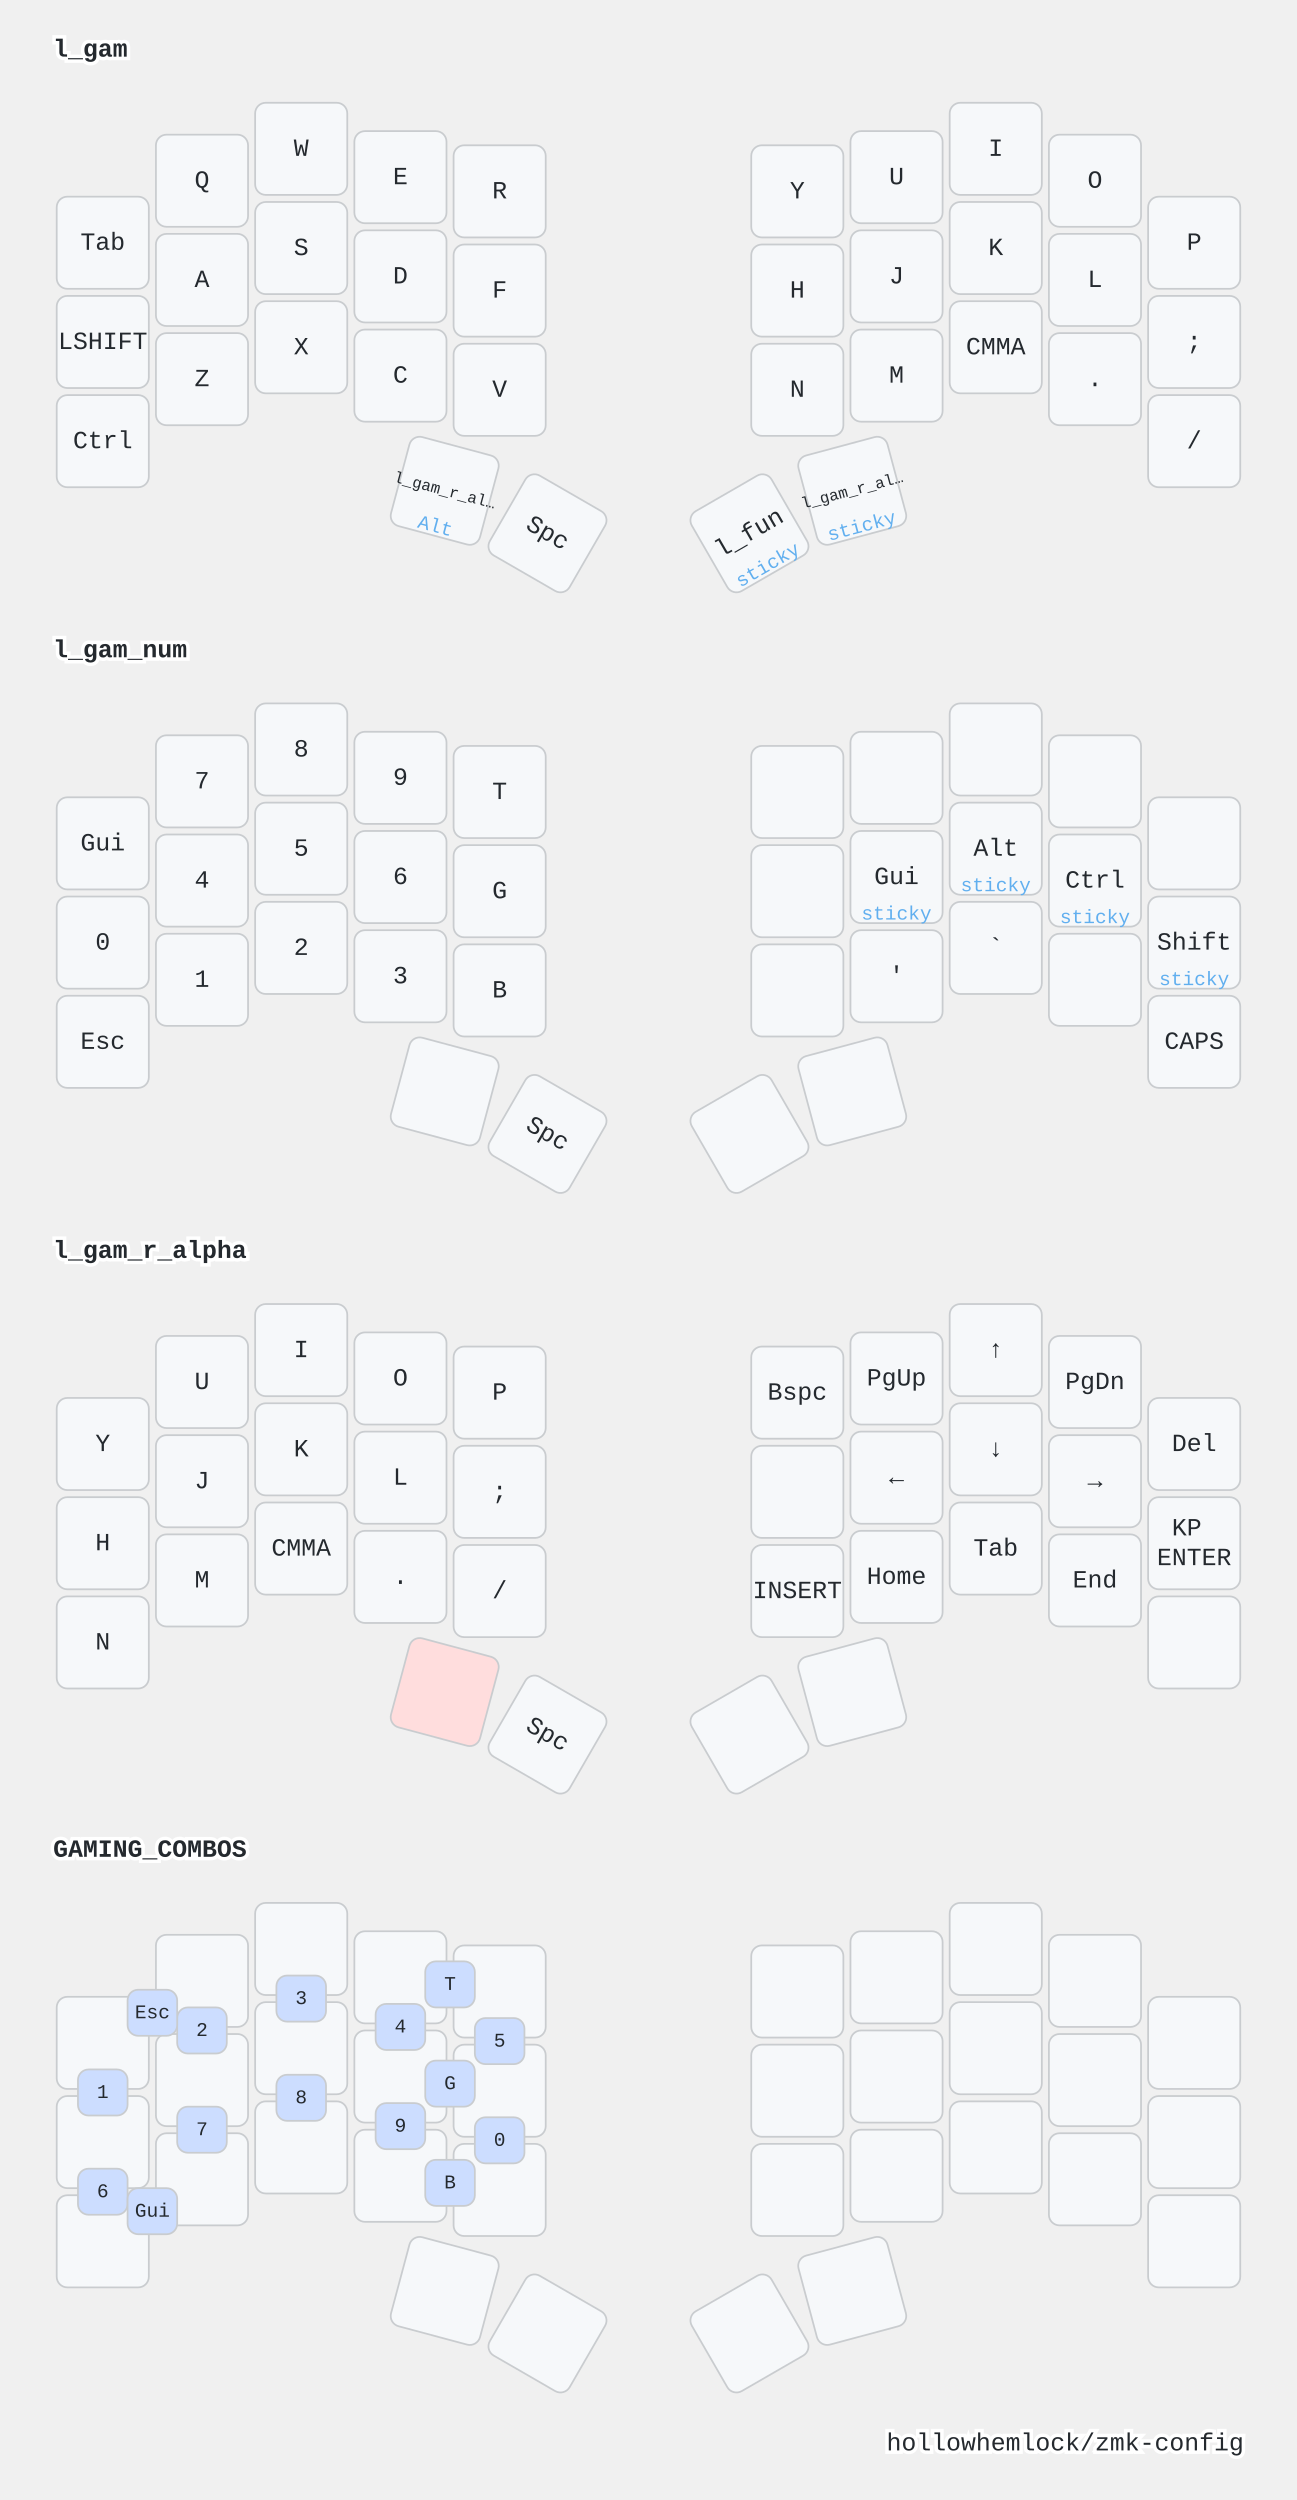
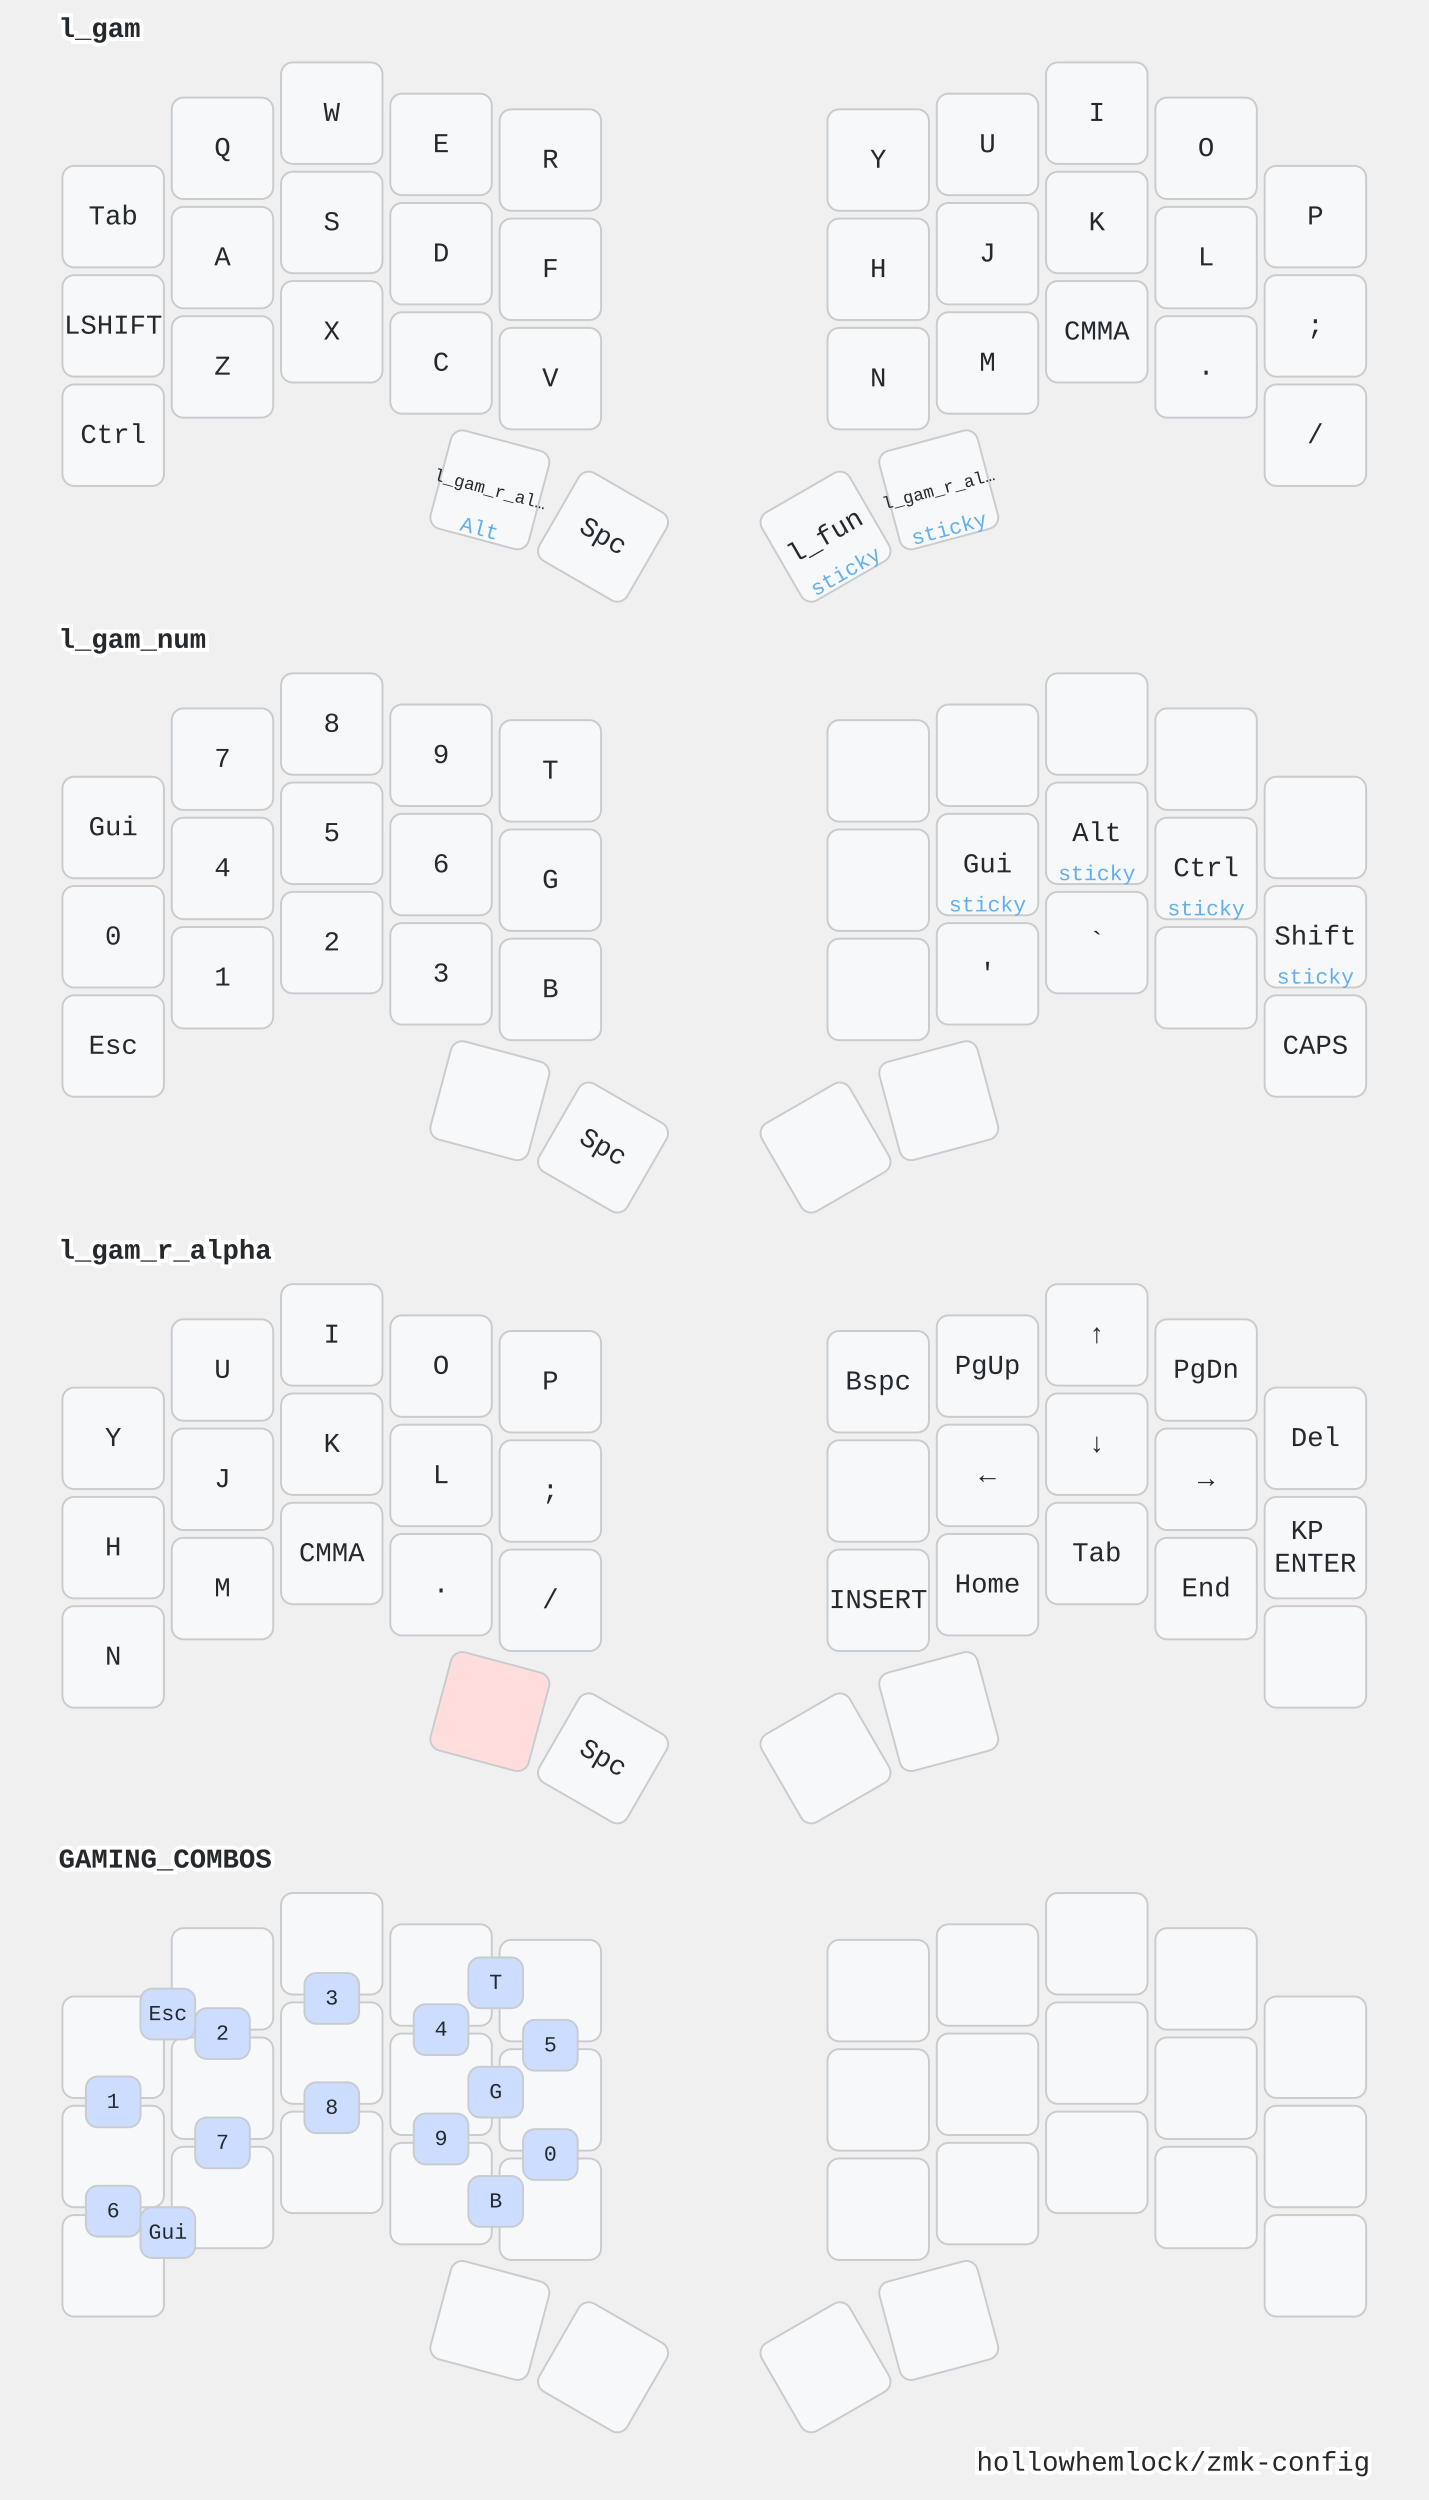
- <svg xmlns="http://www.w3.org/2000/svg" width="732" height="1411" viewBox="0 0 732 1411" class="keymap">
+ <svg xmlns="http://www.w3.org/2000/svg" width="732" height="1281" viewBox="0 0 732 1281" class="keymap">
  <defs>/* start glyphs */
<svg id="mdi:play-pause">
      <svg id="mdi-play-pause" viewBox="0 0 24 24">
        <path d="M3,5V19L11,12M13,19H16V5H13M18,5V19H21V5" />
      </svg>
    </svg>
    <svg id="mdi:skip-backward">
      <svg id="mdi-skip-backward" viewBox="0 0 24 24">
        <path d="M20,5V19L13,12M6,5V19H4V5M13,5V19L6,12" />
      </svg>
    </svg>
    <svg id="mdi:skip-forward">
      <svg id="mdi-skip-forward" viewBox="0 0 24 24">
        <path d="M4,5V19L11,12M18,5V19H20V5M11,5V19L18,12" />
      </svg>
    </svg>
    <svg id="mdi:volume-high">
      <svg id="mdi-volume-high" viewBox="0 0 24 24">
        <path d="M14,3.23V5.29C16.89,6.15 19,8.83 19,12C19,15.17 16.89,17.84 14,18.7V20.77C18,19.86 21,16.28 21,12C21,7.72 18,4.14 14,3.23M16.5,12C16.5,10.23 15.5,8.71 14,7.97V16C15.5,15.29 16.5,13.76 16.5,12M3,9V15H7L12,20V4L7,9H3Z" />
      </svg>
    </svg>
    <svg id="mdi:volume-medium">
      <svg id="mdi-volume-medium" viewBox="0 0 24 24">
        <path d="M5,9V15H9L14,20V4L9,9M18.5,12C18.5,10.23 17.5,8.71 16,7.97V16C17.5,15.29 18.5,13.76 18.5,12Z" />
      </svg>
    </svg>
    <svg id="mdi:volume-off">
      <svg id="mdi-volume-off" viewBox="0 0 24 24">
        <path d="M12,4L9.91,6.09L12,8.18M4.27,3L3,4.27L7.73,9H3V15H7L12,20V13.27L16.25,17.53C15.58,18.04 14.83,18.46 14,18.7V20.77C15.38,20.45 16.63,19.82 17.68,18.96L19.73,21L21,19.73L12,10.73M19,12C19,12.94 18.8,13.82 18.46,14.64L19.97,16.15C20.62,14.91 21,13.5 21,12C21,7.72 18,4.14 14,3.23V5.29C16.89,6.15 19,8.83 19,12M16.5,12C16.5,10.23 15.5,8.71 14,7.97V10.18L16.45,12.63C16.5,12.43 16.5,12.21 16.5,12Z" />
      </svg>
    </svg>
  </defs>/* end glyphs */
<style>/* inherit to force styles through use tags */
svg path {
    fill: inherit;
}

/* font and background color specifications */
svg.keymap {
    font-family: SFMono-Regular,Consolas,Liberation Mono,Menlo,monospace;
    font-size: 14px;
    font-kerning: normal;
    text-rendering: optimizeLegibility;
    fill: #24292e;
}

/* default key styling */
rect.key {
    fill: #f6f8fa;
}

rect.key, rect.combo {
    stroke: #c9cccf;
    stroke-width: 1;
}

/* default key side styling, only used is draw_key_sides is set */
rect.side {
    filter: brightness(90%);
}

/* color accent for combo boxes */
rect.combo, rect.combo-separate {
    fill: #cdf;
}

/* color accent for held keys */
rect.held, rect.combo.held {
    fill: #fdd;
}

/* color accent for ghost (optional) keys */
rect.ghost, rect.combo.ghost {
    stroke-dasharray: 4, 4;
    stroke-width: 2;
}

text {
    text-anchor: middle;
    dominant-baseline: middle;
}

/* styling for layer labels */
text.label {
    font-weight: bold;
    text-anchor: start;
    stroke: white;
    stroke-width: 4;
    paint-order: stroke;
}

/* styling for optional footer */
text.footer {
    text-anchor: end;
    dominant-baseline: auto;
    stroke: white;
    stroke-width: 4;
    paint-order: stroke;
}

/* styling for combo tap, and key non-tap label text */
text.combo, text.hold, text.shifted, text.left, text.right {
    font-size: 11px;
}

text.hold {
    text-anchor: middle;
    dominant-baseline: auto;
}

text.shifted {
    text-anchor: middle;
    dominant-baseline: hanging;
}

text.left {
    text-anchor: start;
}

text.right {
    text-anchor: end;
}

text.layer-activator {
    text-decoration: underline;
}

/* styling for hold/shifted label text in combo box */
text.combo.hold, text.combo.shifted, text.combo.left, text.combo.right {
    font-size: 8px;
}

/* lighter symbol for transparent keys */
text.trans {
    fill: #7b7e81;
}

/* styling for combo dendrons */
path.combo {
    stroke-width: 1;
    stroke: gray;
    fill: none;
}

/* Start Tabler Icons Cleanup */
/* cannot use height/width with glyphs */
.icon-tabler &gt; path {
    fill: inherit;
    stroke: inherit;
    stroke-width: 2;
}
/* hide tabler's default box */
.icon-tabler &gt; path[stroke="none"][fill="none"] {
    visibility: hidden;
}
/* End Tabler Icons Cleanup */

@media (prefers-color-scheme: dark) {
svg.keymap { fill: #d1d6db; }
rect.key { fill: #3f4750; }
rect.key, rect.combo { stroke: #60666c; }
rect.combo, rect.combo-separate { fill: #1f3d7a; }
rect.held, rect.combo.held { fill: #854747; }
text.label, text.footer { stroke: black; }
text.trans { fill: #7e8184; }
path.combo { stroke: #7f7f7f; }

}
/* Merged layer position colors */
text.shifted { fill: #e5c07b; }  /* top-left: function - yellow */
text.hold { fill: #61afef; }     /* top-right: utility - blue */
text.left { fill: #98c379; }     /* bottom-left: numbers - green */
text.right { fill: #c678dd; }    /* bottom-right: nav - purple */
</style>
  <g transform="translate(30, 0)" class="layer-l_gam">
-     <text x="0" y="28" class="label" id="l_gam">l_gam</text>
-     <g transform="translate(0, 56)">
+     <text x="0" y="15" class="label" id="l_gam">l_gam</text>
+     <g transform="translate(0, 30)">
      <g transform="translate(28, 81)" class="key keypos-0">
        <rect rx="6" ry="6" x="-26" y="-26" width="52" height="52" class="key" />
        <text x="0" y="0" class="key tap">Tab</text>
      </g>
      <g transform="translate(84, 46)" class="key keypos-1">
        <rect rx="6" ry="6" x="-26" y="-26" width="52" height="52" class="key" />
        <text x="0" y="0" class="key tap">Q</text>
      </g>
      <g transform="translate(140, 28)" class="key keypos-2">
        <rect rx="6" ry="6" x="-26" y="-26" width="52" height="52" class="key" />
        <text x="0" y="0" class="key tap">W</text>
      </g>
      <g transform="translate(196, 44)" class="key keypos-3">
        <rect rx="6" ry="6" x="-26" y="-26" width="52" height="52" class="key" />
        <text x="0" y="0" class="key tap">E</text>
      </g>
      <g transform="translate(252, 52)" class="key keypos-4">
        <rect rx="6" ry="6" x="-26" y="-26" width="52" height="52" class="key" />
        <text x="0" y="0" class="key tap">R</text>
      </g>
      <g transform="translate(420, 52)" class="key keypos-5">
        <rect rx="6" ry="6" x="-26" y="-26" width="52" height="52" class="key" />
        <text x="0" y="0" class="key tap">Y</text>
      </g>
      <g transform="translate(476, 44)" class="key keypos-6">
        <rect rx="6" ry="6" x="-26" y="-26" width="52" height="52" class="key" />
        <text x="0" y="0" class="key tap">U</text>
      </g>
      <g transform="translate(532, 28)" class="key keypos-7">
        <rect rx="6" ry="6" x="-26" y="-26" width="52" height="52" class="key" />
        <text x="0" y="0" class="key tap">I</text>
      </g>
      <g transform="translate(588, 46)" class="key keypos-8">
        <rect rx="6" ry="6" x="-26" y="-26" width="52" height="52" class="key" />
        <text x="0" y="0" class="key tap">O</text>
      </g>
      <g transform="translate(644, 81)" class="key keypos-9">
        <rect rx="6" ry="6" x="-26" y="-26" width="52" height="52" class="key" />
        <text x="0" y="0" class="key tap">P</text>
      </g>
      <g transform="translate(28, 137)" class="key keypos-10">
        <rect rx="6" ry="6" x="-26" y="-26" width="52" height="52" class="key" />
        <text x="0" y="0" class="key tap">LSHIFT</text>
      </g>
      <g transform="translate(84, 102)" class="key keypos-11">
        <rect rx="6" ry="6" x="-26" y="-26" width="52" height="52" class="key" />
        <text x="0" y="0" class="key tap">A</text>
      </g>
      <g transform="translate(140, 84)" class="key keypos-12">
        <rect rx="6" ry="6" x="-26" y="-26" width="52" height="52" class="key" />
        <text x="0" y="0" class="key tap">S</text>
      </g>
      <g transform="translate(196, 100)" class="key keypos-13">
        <rect rx="6" ry="6" x="-26" y="-26" width="52" height="52" class="key" />
        <text x="0" y="0" class="key tap">D</text>
      </g>
      <g transform="translate(252, 108)" class="key keypos-14">
        <rect rx="6" ry="6" x="-26" y="-26" width="52" height="52" class="key" />
        <text x="0" y="0" class="key tap">F</text>
      </g>
      <g transform="translate(420, 108)" class="key keypos-15">
        <rect rx="6" ry="6" x="-26" y="-26" width="52" height="52" class="key" />
        <text x="0" y="0" class="key tap">H</text>
      </g>
      <g transform="translate(476, 100)" class="key keypos-16">
        <rect rx="6" ry="6" x="-26" y="-26" width="52" height="52" class="key" />
        <text x="0" y="0" class="key tap">J</text>
      </g>
      <g transform="translate(532, 84)" class="key keypos-17">
        <rect rx="6" ry="6" x="-26" y="-26" width="52" height="52" class="key" />
        <text x="0" y="0" class="key tap">K</text>
      </g>
      <g transform="translate(588, 102)" class="key keypos-18">
        <rect rx="6" ry="6" x="-26" y="-26" width="52" height="52" class="key" />
        <text x="0" y="0" class="key tap">L</text>
      </g>
      <g transform="translate(644, 137)" class="key keypos-19">
        <rect rx="6" ry="6" x="-26" y="-26" width="52" height="52" class="key" />
        <text x="0" y="0" class="key tap">;</text>
      </g>
      <g transform="translate(28, 193)" class="key keypos-20">
        <rect rx="6" ry="6" x="-26" y="-26" width="52" height="52" class="key" />
        <text x="0" y="0" class="key tap">Ctrl</text>
      </g>
      <g transform="translate(84, 158)" class="key keypos-21">
        <rect rx="6" ry="6" x="-26" y="-26" width="52" height="52" class="key" />
        <text x="0" y="0" class="key tap">Z</text>
      </g>
      <g transform="translate(140, 140)" class="key keypos-22">
        <rect rx="6" ry="6" x="-26" y="-26" width="52" height="52" class="key" />
        <text x="0" y="0" class="key tap">X</text>
      </g>
      <g transform="translate(196, 156)" class="key keypos-23">
        <rect rx="6" ry="6" x="-26" y="-26" width="52" height="52" class="key" />
        <text x="0" y="0" class="key tap">C</text>
      </g>
      <g transform="translate(252, 164)" class="key keypos-24">
        <rect rx="6" ry="6" x="-26" y="-26" width="52" height="52" class="key" />
        <text x="0" y="0" class="key tap">V</text>
      </g>
      <g transform="translate(420, 164)" class="key keypos-25">
        <rect rx="6" ry="6" x="-26" y="-26" width="52" height="52" class="key" />
        <text x="0" y="0" class="key tap">N</text>
      </g>
      <g transform="translate(476, 156)" class="key keypos-26">
        <rect rx="6" ry="6" x="-26" y="-26" width="52" height="52" class="key" />
        <text x="0" y="0" class="key tap">M</text>
      </g>
      <g transform="translate(532, 140)" class="key keypos-27">
        <rect rx="6" ry="6" x="-26" y="-26" width="52" height="52" class="key" />
        <text x="0" y="0" class="key tap">CMMA</text>
      </g>
      <g transform="translate(588, 158)" class="key keypos-28">
        <rect rx="6" ry="6" x="-26" y="-26" width="52" height="52" class="key" />
        <text x="0" y="0" class="key tap">.</text>
      </g>
      <g transform="translate(644, 193)" class="key keypos-29">
        <rect rx="6" ry="6" x="-26" y="-26" width="52" height="52" class="key" />
        <text x="0" y="0" class="key tap">/</text>
      </g>
      <g transform="translate(221, 221) rotate(15.0)" class="key keypos-30">
        <rect rx="6" ry="6" x="-26" y="-26" width="52" height="52" class="key" />
        <a href="#l_gam_r_alpha">
          <text x="0" y="0" class="key tap layer-activator">
            <tspan style="font-size: 64%">l_gam_r_al…</tspan>
          </text>
        </a>
        <text x="0" y="24" class="key hold">Alt</text>
      </g>
      <g transform="translate(279, 245) rotate(30.0)" class="key keypos-31">
        <rect rx="6" ry="6" x="-26" y="-26" width="52" height="52" class="key" />
        <text x="0" y="0" class="key tap">Spc</text>
      </g>
      <g transform="translate(393, 245) rotate(-30.0)" class="key keypos-32">
        <rect rx="6" ry="6" x="-26" y="-26" width="52" height="52" class="key" />
        <text x="0" y="0" class="key tap">l_fun</text>
        <text x="0" y="24" class="key hold">sticky</text>
      </g>
      <g transform="translate(451, 221) rotate(-15.0)" class="key keypos-33">
        <rect rx="6" ry="6" x="-26" y="-26" width="52" height="52" class="key" />
        <a href="#l_gam_r_alpha">
          <text x="0" y="0" class="key tap layer-activator">
            <tspan style="font-size: 64%">l_gam_r_al…</tspan>
          </text>
        </a>
        <text x="0" y="24" class="key hold">sticky</text>
      </g>
    </g>
  </g>
-   <g transform="translate(30, 339)" class="layer-l_gam_num">
-     <text x="0" y="28" class="label" id="l_gam_num">l_gam_num</text>
-     <g transform="translate(0, 56)">
+   <g transform="translate(30, 313)" class="layer-l_gam_num">
+     <text x="0" y="15" class="label" id="l_gam_num">l_gam_num</text>
+     <g transform="translate(0, 30)">
      <g transform="translate(28, 81)" class="key keypos-0">
        <rect rx="6" ry="6" x="-26" y="-26" width="52" height="52" class="key" />
        <text x="0" y="0" class="key tap">Gui</text>
      </g>
      <g transform="translate(84, 46)" class="key keypos-1">
        <rect rx="6" ry="6" x="-26" y="-26" width="52" height="52" class="key" />
        <text x="0" y="0" class="key tap">7</text>
      </g>
      <g transform="translate(140, 28)" class="key keypos-2">
        <rect rx="6" ry="6" x="-26" y="-26" width="52" height="52" class="key" />
        <text x="0" y="0" class="key tap">8</text>
      </g>
      <g transform="translate(196, 44)" class="key keypos-3">
        <rect rx="6" ry="6" x="-26" y="-26" width="52" height="52" class="key" />
        <text x="0" y="0" class="key tap">9</text>
      </g>
      <g transform="translate(252, 52)" class="key keypos-4">
        <rect rx="6" ry="6" x="-26" y="-26" width="52" height="52" class="key" />
        <text x="0" y="0" class="key tap">T</text>
      </g>
      <g transform="translate(420, 52)" class="key keypos-5">
        <rect rx="6" ry="6" x="-26" y="-26" width="52" height="52" class="key" />
      </g>
      <g transform="translate(476, 44)" class="key keypos-6">
        <rect rx="6" ry="6" x="-26" y="-26" width="52" height="52" class="key" />
      </g>
      <g transform="translate(532, 28)" class="key keypos-7">
        <rect rx="6" ry="6" x="-26" y="-26" width="52" height="52" class="key" />
      </g>
      <g transform="translate(588, 46)" class="key keypos-8">
        <rect rx="6" ry="6" x="-26" y="-26" width="52" height="52" class="key" />
      </g>
      <g transform="translate(644, 81)" class="key keypos-9">
        <rect rx="6" ry="6" x="-26" y="-26" width="52" height="52" class="key" />
      </g>
      <g transform="translate(28, 137)" class="key keypos-10">
        <rect rx="6" ry="6" x="-26" y="-26" width="52" height="52" class="key" />
        <text x="0" y="0" class="key tap">0</text>
      </g>
      <g transform="translate(84, 102)" class="key keypos-11">
        <rect rx="6" ry="6" x="-26" y="-26" width="52" height="52" class="key" />
        <text x="0" y="0" class="key tap">4</text>
      </g>
      <g transform="translate(140, 84)" class="key keypos-12">
        <rect rx="6" ry="6" x="-26" y="-26" width="52" height="52" class="key" />
        <text x="0" y="0" class="key tap">5</text>
      </g>
      <g transform="translate(196, 100)" class="key keypos-13">
        <rect rx="6" ry="6" x="-26" y="-26" width="52" height="52" class="key" />
        <text x="0" y="0" class="key tap">6</text>
      </g>
      <g transform="translate(252, 108)" class="key keypos-14">
        <rect rx="6" ry="6" x="-26" y="-26" width="52" height="52" class="key" />
        <text x="0" y="0" class="key tap">G</text>
      </g>
      <g transform="translate(420, 108)" class="key keypos-15">
        <rect rx="6" ry="6" x="-26" y="-26" width="52" height="52" class="key" />
      </g>
      <g transform="translate(476, 100)" class="key keypos-16">
        <rect rx="6" ry="6" x="-26" y="-26" width="52" height="52" class="key" />
        <text x="0" y="0" class="key tap">Gui</text>
        <text x="0" y="24" class="key hold">sticky</text>
      </g>
      <g transform="translate(532, 84)" class="key keypos-17">
        <rect rx="6" ry="6" x="-26" y="-26" width="52" height="52" class="key" />
        <text x="0" y="0" class="key tap">Alt</text>
        <text x="0" y="24" class="key hold">sticky</text>
      </g>
      <g transform="translate(588, 102)" class="key keypos-18">
        <rect rx="6" ry="6" x="-26" y="-26" width="52" height="52" class="key" />
        <text x="0" y="0" class="key tap">Ctrl</text>
        <text x="0" y="24" class="key hold">sticky</text>
      </g>
      <g transform="translate(644, 137)" class="key keypos-19">
        <rect rx="6" ry="6" x="-26" y="-26" width="52" height="52" class="key" />
        <text x="0" y="0" class="key tap">Shift</text>
        <text x="0" y="24" class="key hold">sticky</text>
      </g>
      <g transform="translate(28, 193)" class="key keypos-20">
        <rect rx="6" ry="6" x="-26" y="-26" width="52" height="52" class="key" />
        <text x="0" y="0" class="key tap">Esc</text>
      </g>
      <g transform="translate(84, 158)" class="key keypos-21">
        <rect rx="6" ry="6" x="-26" y="-26" width="52" height="52" class="key" />
        <text x="0" y="0" class="key tap">1</text>
      </g>
      <g transform="translate(140, 140)" class="key keypos-22">
        <rect rx="6" ry="6" x="-26" y="-26" width="52" height="52" class="key" />
        <text x="0" y="0" class="key tap">2</text>
      </g>
      <g transform="translate(196, 156)" class="key keypos-23">
        <rect rx="6" ry="6" x="-26" y="-26" width="52" height="52" class="key" />
        <text x="0" y="0" class="key tap">3</text>
      </g>
      <g transform="translate(252, 164)" class="key keypos-24">
        <rect rx="6" ry="6" x="-26" y="-26" width="52" height="52" class="key" />
        <text x="0" y="0" class="key tap">B</text>
      </g>
      <g transform="translate(420, 164)" class="key keypos-25">
        <rect rx="6" ry="6" x="-26" y="-26" width="52" height="52" class="key" />
      </g>
      <g transform="translate(476, 156)" class="key keypos-26">
        <rect rx="6" ry="6" x="-26" y="-26" width="52" height="52" class="key" />
        <text x="0" y="0" class="key tap">'</text>
      </g>
      <g transform="translate(532, 140)" class="key keypos-27">
        <rect rx="6" ry="6" x="-26" y="-26" width="52" height="52" class="key" />
        <text x="0" y="0" class="key tap">`</text>
      </g>
      <g transform="translate(588, 158)" class="key keypos-28">
        <rect rx="6" ry="6" x="-26" y="-26" width="52" height="52" class="key" />
      </g>
      <g transform="translate(644, 193)" class="key keypos-29">
        <rect rx="6" ry="6" x="-26" y="-26" width="52" height="52" class="key" />
        <text x="0" y="0" class="key tap">CAPS</text>
      </g>
      <g transform="translate(221, 221) rotate(15.0)" class="key keypos-30">
        <rect rx="6" ry="6" x="-26" y="-26" width="52" height="52" class="key" />
      </g>
      <g transform="translate(279, 245) rotate(30.0)" class="key keypos-31">
        <rect rx="6" ry="6" x="-26" y="-26" width="52" height="52" class="key" />
        <text x="0" y="0" class="key tap">Spc</text>
      </g>
      <g transform="translate(393, 245) rotate(-30.0)" class="key keypos-32">
        <rect rx="6" ry="6" x="-26" y="-26" width="52" height="52" class="key" />
      </g>
      <g transform="translate(451, 221) rotate(-15.0)" class="key keypos-33">
        <rect rx="6" ry="6" x="-26" y="-26" width="52" height="52" class="key" />
      </g>
    </g>
  </g>
-   <g transform="translate(30, 678)" class="layer-l_gam_r_alpha">
-     <text x="0" y="28" class="label" id="l_gam_r_alpha">l_gam_r_alpha</text>
-     <g transform="translate(0, 56)">
+   <g transform="translate(30, 626)" class="layer-l_gam_r_alpha">
+     <text x="0" y="15" class="label" id="l_gam_r_alpha">l_gam_r_alpha</text>
+     <g transform="translate(0, 30)">
      <g transform="translate(28, 81)" class="key keypos-0">
        <rect rx="6" ry="6" x="-26" y="-26" width="52" height="52" class="key" />
        <text x="0" y="0" class="key tap">Y</text>
      </g>
      <g transform="translate(84, 46)" class="key keypos-1">
        <rect rx="6" ry="6" x="-26" y="-26" width="52" height="52" class="key" />
        <text x="0" y="0" class="key tap">U</text>
      </g>
      <g transform="translate(140, 28)" class="key keypos-2">
        <rect rx="6" ry="6" x="-26" y="-26" width="52" height="52" class="key" />
        <text x="0" y="0" class="key tap">I</text>
      </g>
      <g transform="translate(196, 44)" class="key keypos-3">
        <rect rx="6" ry="6" x="-26" y="-26" width="52" height="52" class="key" />
        <text x="0" y="0" class="key tap">O</text>
      </g>
      <g transform="translate(252, 52)" class="key keypos-4">
        <rect rx="6" ry="6" x="-26" y="-26" width="52" height="52" class="key" />
        <text x="0" y="0" class="key tap">P</text>
      </g>
      <g transform="translate(420, 52)" class="key keypos-5">
        <rect rx="6" ry="6" x="-26" y="-26" width="52" height="52" class="key" />
        <text x="0" y="0" class="key tap">Bspc</text>
      </g>
      <g transform="translate(476, 44)" class="key keypos-6">
        <rect rx="6" ry="6" x="-26" y="-26" width="52" height="52" class="key" />
        <text x="0" y="0" class="key tap">PgUp</text>
      </g>
      <g transform="translate(532, 28)" class="key keypos-7">
        <rect rx="6" ry="6" x="-26" y="-26" width="52" height="52" class="key" />
        <text x="0" y="0" class="key tap">↑</text>
      </g>
      <g transform="translate(588, 46)" class="key keypos-8">
        <rect rx="6" ry="6" x="-26" y="-26" width="52" height="52" class="key" />
        <text x="0" y="0" class="key tap">PgDn</text>
      </g>
      <g transform="translate(644, 81)" class="key keypos-9">
        <rect rx="6" ry="6" x="-26" y="-26" width="52" height="52" class="key" />
        <text x="0" y="0" class="key tap">Del</text>
      </g>
      <g transform="translate(28, 137)" class="key keypos-10">
        <rect rx="6" ry="6" x="-26" y="-26" width="52" height="52" class="key" />
        <text x="0" y="0" class="key tap">H</text>
      </g>
      <g transform="translate(84, 102)" class="key keypos-11">
        <rect rx="6" ry="6" x="-26" y="-26" width="52" height="52" class="key" />
        <text x="0" y="0" class="key tap">J</text>
      </g>
      <g transform="translate(140, 84)" class="key keypos-12">
        <rect rx="6" ry="6" x="-26" y="-26" width="52" height="52" class="key" />
        <text x="0" y="0" class="key tap">K</text>
      </g>
      <g transform="translate(196, 100)" class="key keypos-13">
        <rect rx="6" ry="6" x="-26" y="-26" width="52" height="52" class="key" />
        <text x="0" y="0" class="key tap">L</text>
      </g>
      <g transform="translate(252, 108)" class="key keypos-14">
        <rect rx="6" ry="6" x="-26" y="-26" width="52" height="52" class="key" />
        <text x="0" y="0" class="key tap">;</text>
      </g>
      <g transform="translate(420, 108)" class="key keypos-15">
        <rect rx="6" ry="6" x="-26" y="-26" width="52" height="52" class="key" />
      </g>
      <g transform="translate(476, 100)" class="key keypos-16">
        <rect rx="6" ry="6" x="-26" y="-26" width="52" height="52" class="key" />
        <text x="0" y="0" class="key tap">←</text>
      </g>
      <g transform="translate(532, 84)" class="key keypos-17">
        <rect rx="6" ry="6" x="-26" y="-26" width="52" height="52" class="key" />
        <text x="0" y="0" class="key tap">↓</text>
      </g>
      <g transform="translate(588, 102)" class="key keypos-18">
        <rect rx="6" ry="6" x="-26" y="-26" width="52" height="52" class="key" />
        <text x="0" y="0" class="key tap">→</text>
      </g>
      <g transform="translate(644, 137)" class="key keypos-19">
        <rect rx="6" ry="6" x="-26" y="-26" width="52" height="52" class="key" />
        <text x="0" y="0" class="key tap">
          <tspan x="0" dy="-0.6em">KP</tspan>
          <tspan x="0" dy="1.2em">ENTER</tspan>
        </text>
      </g>
      <g transform="translate(28, 193)" class="key keypos-20">
        <rect rx="6" ry="6" x="-26" y="-26" width="52" height="52" class="key" />
        <text x="0" y="0" class="key tap">N</text>
      </g>
      <g transform="translate(84, 158)" class="key keypos-21">
        <rect rx="6" ry="6" x="-26" y="-26" width="52" height="52" class="key" />
        <text x="0" y="0" class="key tap">M</text>
      </g>
      <g transform="translate(140, 140)" class="key keypos-22">
        <rect rx="6" ry="6" x="-26" y="-26" width="52" height="52" class="key" />
        <text x="0" y="0" class="key tap">CMMA</text>
      </g>
      <g transform="translate(196, 156)" class="key keypos-23">
        <rect rx="6" ry="6" x="-26" y="-26" width="52" height="52" class="key" />
        <text x="0" y="0" class="key tap">.</text>
      </g>
      <g transform="translate(252, 164)" class="key keypos-24">
        <rect rx="6" ry="6" x="-26" y="-26" width="52" height="52" class="key" />
        <text x="0" y="0" class="key tap">/</text>
      </g>
      <g transform="translate(420, 164)" class="key keypos-25">
        <rect rx="6" ry="6" x="-26" y="-26" width="52" height="52" class="key" />
        <text x="0" y="0" class="key tap">INSERT</text>
      </g>
      <g transform="translate(476, 156)" class="key keypos-26">
        <rect rx="6" ry="6" x="-26" y="-26" width="52" height="52" class="key" />
        <text x="0" y="0" class="key tap">Home</text>
      </g>
      <g transform="translate(532, 140)" class="key keypos-27">
        <rect rx="6" ry="6" x="-26" y="-26" width="52" height="52" class="key" />
        <text x="0" y="0" class="key tap">Tab</text>
      </g>
      <g transform="translate(588, 158)" class="key keypos-28">
        <rect rx="6" ry="6" x="-26" y="-26" width="52" height="52" class="key" />
        <text x="0" y="0" class="key tap">End</text>
      </g>
      <g transform="translate(644, 193)" class="key keypos-29">
        <rect rx="6" ry="6" x="-26" y="-26" width="52" height="52" class="key" />
      </g>
      <g transform="translate(221, 221) rotate(15.0)" class="key held keypos-30">
        <rect rx="6" ry="6" x="-26" y="-26" width="52" height="52" class="key held" />
      </g>
      <g transform="translate(279, 245) rotate(30.0)" class="key keypos-31">
        <rect rx="6" ry="6" x="-26" y="-26" width="52" height="52" class="key" />
        <text x="0" y="0" class="key tap">Spc</text>
      </g>
      <g transform="translate(393, 245) rotate(-30.0)" class="key keypos-32">
        <rect rx="6" ry="6" x="-26" y="-26" width="52" height="52" class="key" />
      </g>
      <g transform="translate(451, 221) rotate(-15.0)" class="key keypos-33">
        <rect rx="6" ry="6" x="-26" y="-26" width="52" height="52" class="key" />
      </g>
    </g>
  </g>
-   <g transform="translate(30, 1016)" class="layer-GAMING_COMBOS">
-     <text x="0" y="28" class="label" id="GAMING_COMBOS">GAMING_COMBOS</text>
-     <g transform="translate(0, 56)">
+   <g transform="translate(30, 938)" class="layer-GAMING_COMBOS">
+     <text x="0" y="15" class="label" id="GAMING_COMBOS">GAMING_COMBOS</text>
+     <g transform="translate(0, 30)">
      <g transform="translate(28, 81)" class="key keypos-0">
        <rect rx="6" ry="6" x="-26" y="-26" width="52" height="52" class="key" />
      </g>
      <g transform="translate(84, 46)" class="key keypos-1">
        <rect rx="6" ry="6" x="-26" y="-26" width="52" height="52" class="key" />
      </g>
      <g transform="translate(140, 28)" class="key keypos-2">
        <rect rx="6" ry="6" x="-26" y="-26" width="52" height="52" class="key" />
      </g>
      <g transform="translate(196, 44)" class="key keypos-3">
        <rect rx="6" ry="6" x="-26" y="-26" width="52" height="52" class="key" />
      </g>
      <g transform="translate(252, 52)" class="key keypos-4">
        <rect rx="6" ry="6" x="-26" y="-26" width="52" height="52" class="key" />
      </g>
      <g transform="translate(420, 52)" class="key keypos-5">
        <rect rx="6" ry="6" x="-26" y="-26" width="52" height="52" class="key" />
      </g>
      <g transform="translate(476, 44)" class="key keypos-6">
        <rect rx="6" ry="6" x="-26" y="-26" width="52" height="52" class="key" />
      </g>
      <g transform="translate(532, 28)" class="key keypos-7">
        <rect rx="6" ry="6" x="-26" y="-26" width="52" height="52" class="key" />
      </g>
      <g transform="translate(588, 46)" class="key keypos-8">
        <rect rx="6" ry="6" x="-26" y="-26" width="52" height="52" class="key" />
      </g>
      <g transform="translate(644, 81)" class="key keypos-9">
        <rect rx="6" ry="6" x="-26" y="-26" width="52" height="52" class="key" />
      </g>
      <g transform="translate(28, 137)" class="key keypos-10">
        <rect rx="6" ry="6" x="-26" y="-26" width="52" height="52" class="key" />
      </g>
      <g transform="translate(84, 102)" class="key keypos-11">
        <rect rx="6" ry="6" x="-26" y="-26" width="52" height="52" class="key" />
      </g>
      <g transform="translate(140, 84)" class="key keypos-12">
        <rect rx="6" ry="6" x="-26" y="-26" width="52" height="52" class="key" />
      </g>
      <g transform="translate(196, 100)" class="key keypos-13">
        <rect rx="6" ry="6" x="-26" y="-26" width="52" height="52" class="key" />
      </g>
      <g transform="translate(252, 108)" class="key keypos-14">
        <rect rx="6" ry="6" x="-26" y="-26" width="52" height="52" class="key" />
      </g>
      <g transform="translate(420, 108)" class="key keypos-15">
        <rect rx="6" ry="6" x="-26" y="-26" width="52" height="52" class="key" />
      </g>
      <g transform="translate(476, 100)" class="key keypos-16">
        <rect rx="6" ry="6" x="-26" y="-26" width="52" height="52" class="key" />
      </g>
      <g transform="translate(532, 84)" class="key keypos-17">
        <rect rx="6" ry="6" x="-26" y="-26" width="52" height="52" class="key" />
      </g>
      <g transform="translate(588, 102)" class="key keypos-18">
        <rect rx="6" ry="6" x="-26" y="-26" width="52" height="52" class="key" />
      </g>
      <g transform="translate(644, 137)" class="key keypos-19">
        <rect rx="6" ry="6" x="-26" y="-26" width="52" height="52" class="key" />
      </g>
      <g transform="translate(28, 193)" class="key keypos-20">
        <rect rx="6" ry="6" x="-26" y="-26" width="52" height="52" class="key" />
      </g>
      <g transform="translate(84, 158)" class="key keypos-21">
        <rect rx="6" ry="6" x="-26" y="-26" width="52" height="52" class="key" />
      </g>
      <g transform="translate(140, 140)" class="key keypos-22">
        <rect rx="6" ry="6" x="-26" y="-26" width="52" height="52" class="key" />
      </g>
      <g transform="translate(196, 156)" class="key keypos-23">
        <rect rx="6" ry="6" x="-26" y="-26" width="52" height="52" class="key" />
      </g>
      <g transform="translate(252, 164)" class="key keypos-24">
        <rect rx="6" ry="6" x="-26" y="-26" width="52" height="52" class="key" />
      </g>
      <g transform="translate(420, 164)" class="key keypos-25">
        <rect rx="6" ry="6" x="-26" y="-26" width="52" height="52" class="key" />
      </g>
      <g transform="translate(476, 156)" class="key keypos-26">
        <rect rx="6" ry="6" x="-26" y="-26" width="52" height="52" class="key" />
      </g>
      <g transform="translate(532, 140)" class="key keypos-27">
        <rect rx="6" ry="6" x="-26" y="-26" width="52" height="52" class="key" />
      </g>
      <g transform="translate(588, 158)" class="key keypos-28">
        <rect rx="6" ry="6" x="-26" y="-26" width="52" height="52" class="key" />
      </g>
      <g transform="translate(644, 193)" class="key keypos-29">
        <rect rx="6" ry="6" x="-26" y="-26" width="52" height="52" class="key" />
      </g>
      <g transform="translate(221, 221) rotate(15.0)" class="key keypos-30">
        <rect rx="6" ry="6" x="-26" y="-26" width="52" height="52" class="key" />
      </g>
      <g transform="translate(279, 245) rotate(30.0)" class="key keypos-31">
        <rect rx="6" ry="6" x="-26" y="-26" width="52" height="52" class="key" />
      </g>
      <g transform="translate(393, 245) rotate(-30.0)" class="key keypos-32">
        <rect rx="6" ry="6" x="-26" y="-26" width="52" height="52" class="key" />
      </g>
      <g transform="translate(451, 221) rotate(-15.0)" class="key keypos-33">
        <rect rx="6" ry="6" x="-26" y="-26" width="52" height="52" class="key" />
      </g>
      <g class="combo combopos-0">
        <rect rx="6" ry="6" x="14" y="96" width="28" height="26" class="combo" />
        <text x="28" y="109" class="combo tap">1</text>
      </g>
      <g class="combo combopos-1">
        <rect rx="6" ry="6" x="70" y="61" width="28" height="26" class="combo" />
        <text x="84" y="74" class="combo tap">2</text>
      </g>
      <g class="combo combopos-2">
        <rect rx="6" ry="6" x="126" y="43" width="28" height="26" class="combo" />
        <text x="140" y="56" class="combo tap">3</text>
      </g>
      <g class="combo combopos-3">
        <rect rx="6" ry="6" x="182" y="59" width="28" height="26" class="combo" />
        <text x="196" y="72" class="combo tap">4</text>
      </g>
      <g class="combo combopos-4">
        <rect rx="6" ry="6" x="238" y="67" width="28" height="26" class="combo" />
        <text x="252" y="80" class="combo tap">5</text>
      </g>
      <g class="combo combopos-5">
        <rect rx="6" ry="6" x="14" y="152" width="28" height="26" class="combo" />
        <text x="28" y="165" class="combo tap">6</text>
      </g>
      <g class="combo combopos-6">
        <rect rx="6" ry="6" x="70" y="117" width="28" height="26" class="combo" />
        <text x="84" y="130" class="combo tap">7</text>
      </g>
      <g class="combo combopos-7">
        <rect rx="6" ry="6" x="126" y="99" width="28" height="26" class="combo" />
        <text x="140" y="112" class="combo tap">8</text>
      </g>
      <g class="combo combopos-8">
        <rect rx="6" ry="6" x="182" y="115" width="28" height="26" class="combo" />
        <text x="196" y="128" class="combo tap">9</text>
      </g>
      <g class="combo combopos-9">
        <rect rx="6" ry="6" x="238" y="123" width="28" height="26" class="combo" />
        <text x="252" y="136" class="combo tap">0</text>
      </g>
      <g class="combo combopos-10">
        <rect rx="6" ry="6" x="210" y="35" width="28" height="26" class="combo" />
        <text x="224" y="48" class="combo tap">T</text>
      </g>
      <g class="combo combopos-11">
        <rect rx="6" ry="6" x="210" y="91" width="28" height="26" class="combo" />
        <text x="224" y="104" class="combo tap">G</text>
      </g>
      <g class="combo combopos-12">
        <rect rx="6" ry="6" x="210" y="147" width="28" height="26" class="combo" />
        <text x="224" y="160" class="combo tap">B</text>
      </g>
      <g class="combo combopos-13">
        <rect rx="6" ry="6" x="42" y="51" width="28" height="26" class="combo" />
        <text x="56" y="64" class="combo tap">Esc</text>
      </g>
      <g class="combo combopos-14">
        <rect rx="6" ry="6" x="42" y="163" width="28" height="26" class="combo" />
        <text x="56" y="176" class="combo tap">Gui</text>
      </g>
    </g>
  </g>
-   <text x="702.0" y="1383.0" class="footer">hollowhemlock/zmk-config</text>
+   <text x="702.0" y="1266.0" class="footer">hollowhemlock/zmk-config</text>
</svg>
